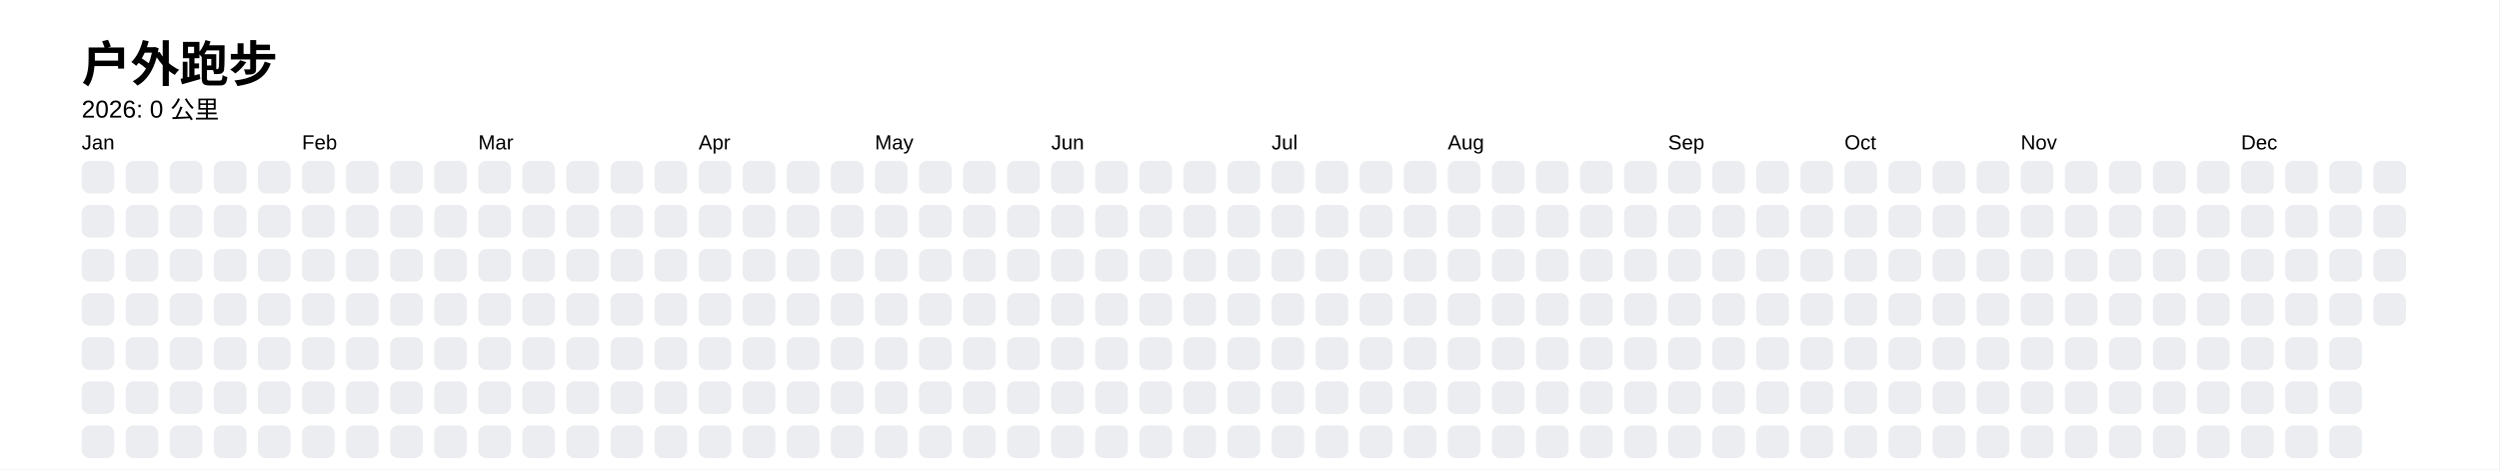
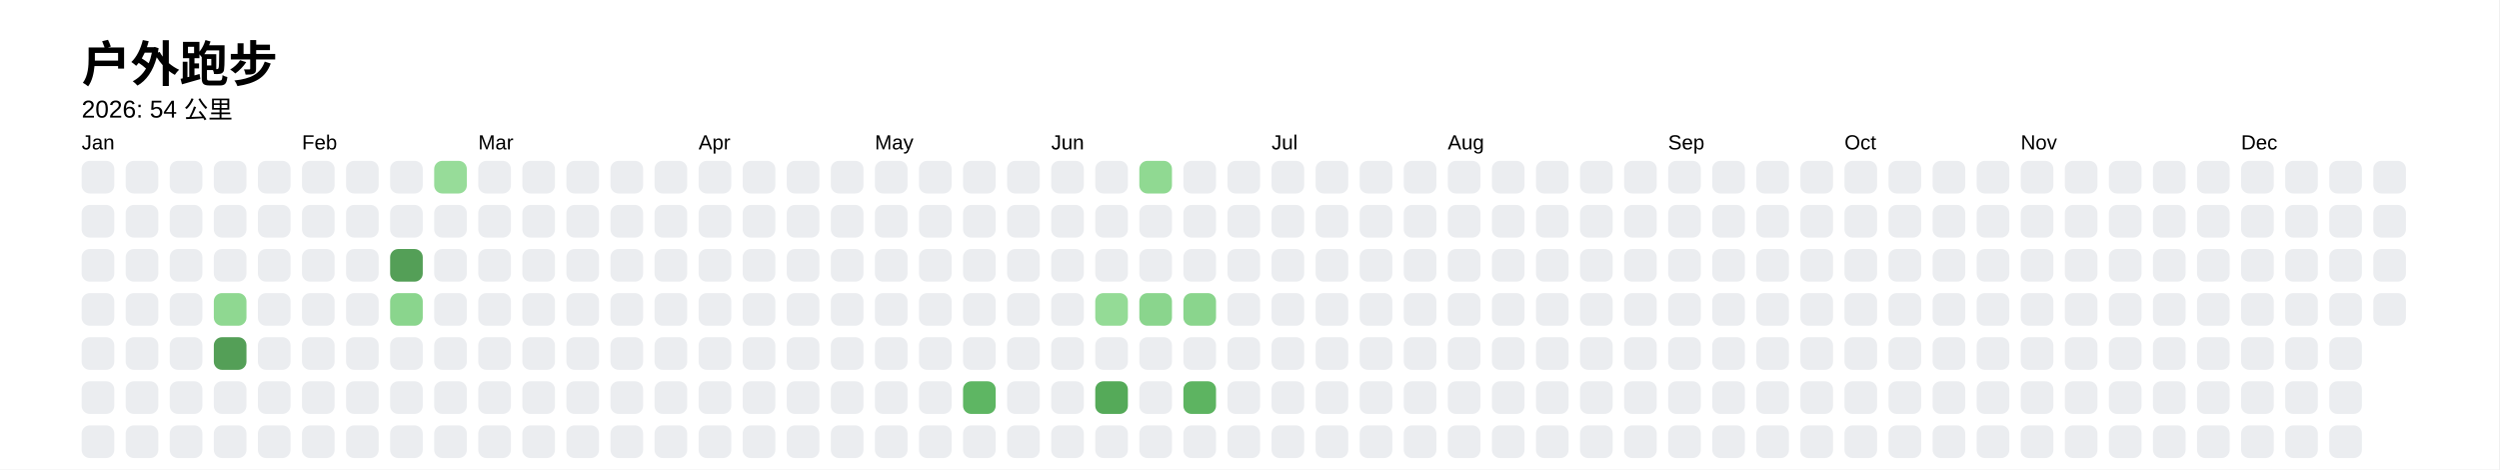
<svg xmlns="http://www.w3.org/2000/svg" baseProfile="full" height="57.5mm" version="1.1" viewBox="0,0,306.2,57.5" width="306.2mm">
  <defs />
  <rect fill="#FFFFFF" height="57.5" width="306.2" x="0" y="0" />
  <text fill="#000000" style="font-size:6px; font-family:Arial; font-weight:bold;" x="10" y="10">户外跑步</text>
-   <text fill="#000000" style="font-size:3px; font-family:Arial;" x="10" y="14.4">2026: 0 公里</text>
+   <text fill="#000000" style="font-size:3px; font-family:Arial;" x="10" y="14.4">2026: 54 公里</text>
  <text fill="#000000" style="font-size:2.5px; font-family:Arial" x="10" y="18.3">Jan</text>
  <rect fill="#EBEDF0" height="4" rx="1" ry="1" width="4" x="10" y="19.7" />
  <rect fill="#EBEDF0" height="4" rx="1" ry="1" width="4" x="10" y="25.1" />
  <rect fill="#EBEDF0" height="4" rx="1" ry="1" width="4" x="10" y="30.5" />
  <rect fill="#EBEDF0" height="4" rx="1" ry="1" width="4" x="10" y="35.9" />
  <rect fill="#EBEDF0" height="4" rx="1" ry="1" width="4" x="10" y="41.3" />
  <rect fill="#EBEDF0" height="4" rx="1" ry="1" width="4" x="10" y="46.7" />
  <rect fill="#EBEDF0" height="4" rx="1" ry="1" width="4" x="10" y="52.1" />
  <rect fill="#EBEDF0" height="4" rx="1" ry="1" width="4" x="15.4" y="19.7" />
  <rect fill="#EBEDF0" height="4" rx="1" ry="1" width="4" x="15.4" y="25.1" />
  <rect fill="#EBEDF0" height="4" rx="1" ry="1" width="4" x="15.4" y="30.5" />
  <rect fill="#EBEDF0" height="4" rx="1" ry="1" width="4" x="15.4" y="35.9" />
  <rect fill="#EBEDF0" height="4" rx="1" ry="1" width="4" x="15.4" y="41.3" />
  <rect fill="#EBEDF0" height="4" rx="1" ry="1" width="4" x="15.4" y="46.7" />
  <rect fill="#EBEDF0" height="4" rx="1" ry="1" width="4" x="15.4" y="52.1" />
  <rect fill="#EBEDF0" height="4" rx="1" ry="1" width="4" x="20.8" y="19.7" />
  <rect fill="#EBEDF0" height="4" rx="1" ry="1" width="4" x="20.8" y="25.1" />
  <rect fill="#EBEDF0" height="4" rx="1" ry="1" width="4" x="20.8" y="30.5" />
  <rect fill="#EBEDF0" height="4" rx="1" ry="1" width="4" x="20.8" y="35.9" />
  <rect fill="#EBEDF0" height="4" rx="1" ry="1" width="4" x="20.8" y="41.3" />
  <rect fill="#EBEDF0" height="4" rx="1" ry="1" width="4" x="20.8" y="46.7" />
  <rect fill="#EBEDF0" height="4" rx="1" ry="1" width="4" x="20.8" y="52.1" />
  <rect fill="#EBEDF0" height="4" rx="1" ry="1" width="4" x="26.2" y="19.7" />
  <rect fill="#EBEDF0" height="4" rx="1" ry="1" width="4" x="26.2" y="25.1" />
  <rect fill="#EBEDF0" height="4" rx="1" ry="1" width="4" x="26.2" y="30.5" />
-   <rect fill="#EBEDF0" height="4" rx="1" ry="1" width="4" x="26.2" y="35.9" />
-   <rect fill="#EBEDF0" height="4" rx="1" ry="1" width="4" x="26.2" y="41.3" />
+   <rect fill="#8fd891" height="4" rx="1" ry="1" width="4" x="26.2" y="35.9" />
+   <rect fill="#549F57" height="4" rx="1" ry="1" width="4" x="26.2" y="41.3" />
  <rect fill="#EBEDF0" height="4" rx="1" ry="1" width="4" x="26.2" y="46.7" />
  <rect fill="#EBEDF0" height="4" rx="1" ry="1" width="4" x="26.2" y="52.1" />
  <rect fill="#EBEDF0" height="4" rx="1" ry="1" width="4" x="31.6" y="19.7" />
  <rect fill="#EBEDF0" height="4" rx="1" ry="1" width="4" x="31.6" y="25.1" />
  <rect fill="#EBEDF0" height="4" rx="1" ry="1" width="4" x="31.6" y="30.5" />
  <rect fill="#EBEDF0" height="4" rx="1" ry="1" width="4" x="31.6" y="35.9" />
  <rect fill="#EBEDF0" height="4" rx="1" ry="1" width="4" x="31.6" y="41.3" />
  <rect fill="#EBEDF0" height="4" rx="1" ry="1" width="4" x="31.6" y="46.7" />
  <rect fill="#EBEDF0" height="4" rx="1" ry="1" width="4" x="31.6" y="52.1" />
  <text fill="#000000" style="font-size:2.5px; font-family:Arial" x="37.0" y="18.3">Feb</text>
  <rect fill="#EBEDF0" height="4" rx="1" ry="1" width="4" x="37.0" y="19.7" />
  <rect fill="#EBEDF0" height="4" rx="1" ry="1" width="4" x="37.0" y="25.1" />
  <rect fill="#EBEDF0" height="4" rx="1" ry="1" width="4" x="37.0" y="30.5" />
  <rect fill="#EBEDF0" height="4" rx="1" ry="1" width="4" x="37.0" y="35.9" />
  <rect fill="#EBEDF0" height="4" rx="1" ry="1" width="4" x="37.0" y="41.3" />
  <rect fill="#EBEDF0" height="4" rx="1" ry="1" width="4" x="37.0" y="46.7" />
  <rect fill="#EBEDF0" height="4" rx="1" ry="1" width="4" x="37.0" y="52.1" />
  <rect fill="#EBEDF0" height="4" rx="1" ry="1" width="4" x="42.4" y="19.7" />
  <rect fill="#EBEDF0" height="4" rx="1" ry="1" width="4" x="42.4" y="25.1" />
  <rect fill="#EBEDF0" height="4" rx="1" ry="1" width="4" x="42.4" y="30.5" />
  <rect fill="#EBEDF0" height="4" rx="1" ry="1" width="4" x="42.4" y="35.9" />
  <rect fill="#EBEDF0" height="4" rx="1" ry="1" width="4" x="42.4" y="41.3" />
  <rect fill="#EBEDF0" height="4" rx="1" ry="1" width="4" x="42.4" y="46.7" />
  <rect fill="#EBEDF0" height="4" rx="1" ry="1" width="4" x="42.4" y="52.1" />
  <rect fill="#EBEDF0" height="4" rx="1" ry="1" width="4" x="47.8" y="19.7" />
  <rect fill="#EBEDF0" height="4" rx="1" ry="1" width="4" x="47.8" y="25.1" />
-   <rect fill="#EBEDF0" height="4" rx="1" ry="1" width="4" x="47.8" y="30.5" />
-   <rect fill="#EBEDF0" height="4" rx="1" ry="1" width="4" x="47.8" y="35.9" />
+   <rect fill="#549F57" height="4" rx="1" ry="1" width="4" x="47.8" y="30.5" />
+   <rect fill="#8ad58d" height="4" rx="1" ry="1" width="4" x="47.8" y="35.9" />
  <rect fill="#EBEDF0" height="4" rx="1" ry="1" width="4" x="47.8" y="41.3" />
  <rect fill="#EBEDF0" height="4" rx="1" ry="1" width="4" x="47.8" y="46.7" />
  <rect fill="#EBEDF0" height="4" rx="1" ry="1" width="4" x="47.8" y="52.1" />
-   <rect fill="#EBEDF0" height="4" rx="1" ry="1" width="4" x="53.2" y="19.7" />
+   <rect fill="#97dc99" height="4" rx="1" ry="1" width="4" x="53.2" y="19.7" />
  <rect fill="#EBEDF0" height="4" rx="1" ry="1" width="4" x="53.2" y="25.1" />
  <rect fill="#EBEDF0" height="4" rx="1" ry="1" width="4" x="53.2" y="30.5" />
  <rect fill="#EBEDF0" height="4" rx="1" ry="1" width="4" x="53.2" y="35.9" />
  <rect fill="#EBEDF0" height="4" rx="1" ry="1" width="4" x="53.2" y="41.3" />
  <rect fill="#EBEDF0" height="4" rx="1" ry="1" width="4" x="53.2" y="46.7" />
  <rect fill="#EBEDF0" height="4" rx="1" ry="1" width="4" x="53.2" y="52.1" />
  <text fill="#000000" style="font-size:2.5px; font-family:Arial" x="58.6" y="18.3">Mar</text>
  <rect fill="#EBEDF0" height="4" rx="1" ry="1" width="4" x="58.6" y="19.7" />
  <rect fill="#EBEDF0" height="4" rx="1" ry="1" width="4" x="58.6" y="25.1" />
  <rect fill="#EBEDF0" height="4" rx="1" ry="1" width="4" x="58.6" y="30.5" />
  <rect fill="#EBEDF0" height="4" rx="1" ry="1" width="4" x="58.6" y="35.9" />
  <rect fill="#EBEDF0" height="4" rx="1" ry="1" width="4" x="58.6" y="41.3" />
  <rect fill="#EBEDF0" height="4" rx="1" ry="1" width="4" x="58.6" y="46.7" />
  <rect fill="#EBEDF0" height="4" rx="1" ry="1" width="4" x="58.6" y="52.1" />
  <rect fill="#EBEDF0" height="4" rx="1" ry="1" width="4" x="64" y="19.7" />
  <rect fill="#EBEDF0" height="4" rx="1" ry="1" width="4" x="64" y="25.1" />
  <rect fill="#EBEDF0" height="4" rx="1" ry="1" width="4" x="64" y="30.5" />
  <rect fill="#EBEDF0" height="4" rx="1" ry="1" width="4" x="64" y="35.9" />
  <rect fill="#EBEDF0" height="4" rx="1" ry="1" width="4" x="64" y="41.3" />
  <rect fill="#EBEDF0" height="4" rx="1" ry="1" width="4" x="64" y="46.7" />
  <rect fill="#EBEDF0" height="4" rx="1" ry="1" width="4" x="64" y="52.1" />
  <rect fill="#EBEDF0" height="4" rx="1" ry="1" width="4" x="69.4" y="19.7" />
  <rect fill="#EBEDF0" height="4" rx="1" ry="1" width="4" x="69.4" y="25.1" />
  <rect fill="#EBEDF0" height="4" rx="1" ry="1" width="4" x="69.4" y="30.5" />
  <rect fill="#EBEDF0" height="4" rx="1" ry="1" width="4" x="69.4" y="35.9" />
  <rect fill="#EBEDF0" height="4" rx="1" ry="1" width="4" x="69.4" y="41.3" />
  <rect fill="#EBEDF0" height="4" rx="1" ry="1" width="4" x="69.4" y="46.7" />
  <rect fill="#EBEDF0" height="4" rx="1" ry="1" width="4" x="69.4" y="52.1" />
  <rect fill="#EBEDF0" height="4" rx="1" ry="1" width="4" x="74.8" y="19.7" />
  <rect fill="#EBEDF0" height="4" rx="1" ry="1" width="4" x="74.8" y="25.1" />
  <rect fill="#EBEDF0" height="4" rx="1" ry="1" width="4" x="74.8" y="30.5" />
  <rect fill="#EBEDF0" height="4" rx="1" ry="1" width="4" x="74.8" y="35.9" />
  <rect fill="#EBEDF0" height="4" rx="1" ry="1" width="4" x="74.8" y="41.3" />
  <rect fill="#EBEDF0" height="4" rx="1" ry="1" width="4" x="74.8" y="46.7" />
  <rect fill="#EBEDF0" height="4" rx="1" ry="1" width="4" x="74.8" y="52.1" />
  <rect fill="#EBEDF0" height="4" rx="1" ry="1" width="4" x="80.2" y="19.7" />
  <rect fill="#EBEDF0" height="4" rx="1" ry="1" width="4" x="80.2" y="25.1" />
  <rect fill="#EBEDF0" height="4" rx="1" ry="1" width="4" x="80.2" y="30.5" />
  <rect fill="#EBEDF0" height="4" rx="1" ry="1" width="4" x="80.2" y="35.9" />
  <rect fill="#EBEDF0" height="4" rx="1" ry="1" width="4" x="80.2" y="41.3" />
  <rect fill="#EBEDF0" height="4" rx="1" ry="1" width="4" x="80.2" y="46.7" />
  <rect fill="#EBEDF0" height="4" rx="1" ry="1" width="4" x="80.2" y="52.1" />
  <text fill="#000000" style="font-size:2.5px; font-family:Arial" x="85.6" y="18.3">Apr</text>
  <rect fill="#EBEDF0" height="4" rx="1" ry="1" width="4" x="85.6" y="19.7" />
  <rect fill="#EBEDF0" height="4" rx="1" ry="1" width="4" x="85.6" y="25.1" />
  <rect fill="#EBEDF0" height="4" rx="1" ry="1" width="4" x="85.6" y="30.5" />
  <rect fill="#EBEDF0" height="4" rx="1" ry="1" width="4" x="85.6" y="35.9" />
  <rect fill="#EBEDF0" height="4" rx="1" ry="1" width="4" x="85.6" y="41.3" />
  <rect fill="#EBEDF0" height="4" rx="1" ry="1" width="4" x="85.6" y="46.7" />
  <rect fill="#EBEDF0" height="4" rx="1" ry="1" width="4" x="85.6" y="52.1" />
  <rect fill="#EBEDF0" height="4" rx="1" ry="1" width="4" x="91" y="19.7" />
  <rect fill="#EBEDF0" height="4" rx="1" ry="1" width="4" x="91" y="25.1" />
  <rect fill="#EBEDF0" height="4" rx="1" ry="1" width="4" x="91" y="30.5" />
  <rect fill="#EBEDF0" height="4" rx="1" ry="1" width="4" x="91" y="35.9" />
  <rect fill="#EBEDF0" height="4" rx="1" ry="1" width="4" x="91" y="41.3" />
  <rect fill="#EBEDF0" height="4" rx="1" ry="1" width="4" x="91" y="46.7" />
  <rect fill="#EBEDF0" height="4" rx="1" ry="1" width="4" x="91" y="52.1" />
  <rect fill="#EBEDF0" height="4" rx="1" ry="1" width="4" x="96.4" y="19.7" />
  <rect fill="#EBEDF0" height="4" rx="1" ry="1" width="4" x="96.4" y="25.1" />
  <rect fill="#EBEDF0" height="4" rx="1" ry="1" width="4" x="96.4" y="30.5" />
  <rect fill="#EBEDF0" height="4" rx="1" ry="1" width="4" x="96.4" y="35.9" />
  <rect fill="#EBEDF0" height="4" rx="1" ry="1" width="4" x="96.4" y="41.3" />
  <rect fill="#EBEDF0" height="4" rx="1" ry="1" width="4" x="96.4" y="46.7" />
  <rect fill="#EBEDF0" height="4" rx="1" ry="1" width="4" x="96.4" y="52.1" />
  <rect fill="#EBEDF0" height="4" rx="1" ry="1" width="4" x="101.8" y="19.7" />
  <rect fill="#EBEDF0" height="4" rx="1" ry="1" width="4" x="101.8" y="25.1" />
  <rect fill="#EBEDF0" height="4" rx="1" ry="1" width="4" x="101.8" y="30.5" />
  <rect fill="#EBEDF0" height="4" rx="1" ry="1" width="4" x="101.8" y="35.9" />
  <rect fill="#EBEDF0" height="4" rx="1" ry="1" width="4" x="101.8" y="41.3" />
  <rect fill="#EBEDF0" height="4" rx="1" ry="1" width="4" x="101.8" y="46.7" />
  <rect fill="#EBEDF0" height="4" rx="1" ry="1" width="4" x="101.8" y="52.1" />
  <text fill="#000000" style="font-size:2.5px; font-family:Arial" x="107.2" y="18.3">May</text>
  <rect fill="#EBEDF0" height="4" rx="1" ry="1" width="4" x="107.2" y="19.7" />
  <rect fill="#EBEDF0" height="4" rx="1" ry="1" width="4" x="107.2" y="25.1" />
  <rect fill="#EBEDF0" height="4" rx="1" ry="1" width="4" x="107.2" y="30.5" />
  <rect fill="#EBEDF0" height="4" rx="1" ry="1" width="4" x="107.2" y="35.9" />
  <rect fill="#EBEDF0" height="4" rx="1" ry="1" width="4" x="107.2" y="41.3" />
  <rect fill="#EBEDF0" height="4" rx="1" ry="1" width="4" x="107.2" y="46.7" />
  <rect fill="#EBEDF0" height="4" rx="1" ry="1" width="4" x="107.2" y="52.1" />
  <rect fill="#EBEDF0" height="4" rx="1" ry="1" width="4" x="112.6" y="19.7" />
  <rect fill="#EBEDF0" height="4" rx="1" ry="1" width="4" x="112.6" y="25.1" />
  <rect fill="#EBEDF0" height="4" rx="1" ry="1" width="4" x="112.6" y="30.5" />
  <rect fill="#EBEDF0" height="4" rx="1" ry="1" width="4" x="112.6" y="35.9" />
  <rect fill="#EBEDF0" height="4" rx="1" ry="1" width="4" x="112.6" y="41.3" />
  <rect fill="#EBEDF0" height="4" rx="1" ry="1" width="4" x="112.6" y="46.7" />
  <rect fill="#EBEDF0" height="4" rx="1" ry="1" width="4" x="112.6" y="52.1" />
  <rect fill="#EBEDF0" height="4" rx="1" ry="1" width="4" x="118" y="19.7" />
  <rect fill="#EBEDF0" height="4" rx="1" ry="1" width="4" x="118" y="25.1" />
  <rect fill="#EBEDF0" height="4" rx="1" ry="1" width="4" x="118" y="30.5" />
  <rect fill="#EBEDF0" height="4" rx="1" ry="1" width="4" x="118" y="35.9" />
  <rect fill="#EBEDF0" height="4" rx="1" ry="1" width="4" x="118" y="41.3" />
-   <rect fill="#EBEDF0" height="4" rx="1" ry="1" width="4" x="118" y="46.7" />
+   <rect fill="#5eb663" height="4" rx="1" ry="1" width="4" x="118" y="46.7" />
  <rect fill="#EBEDF0" height="4" rx="1" ry="1" width="4" x="118" y="52.1" />
  <rect fill="#EBEDF0" height="4" rx="1" ry="1" width="4" x="123.4" y="19.7" />
  <rect fill="#EBEDF0" height="4" rx="1" ry="1" width="4" x="123.4" y="25.1" />
  <rect fill="#EBEDF0" height="4" rx="1" ry="1" width="4" x="123.4" y="30.5" />
  <rect fill="#EBEDF0" height="4" rx="1" ry="1" width="4" x="123.4" y="35.9" />
  <rect fill="#EBEDF0" height="4" rx="1" ry="1" width="4" x="123.4" y="41.3" />
  <rect fill="#EBEDF0" height="4" rx="1" ry="1" width="4" x="123.4" y="46.7" />
  <rect fill="#EBEDF0" height="4" rx="1" ry="1" width="4" x="123.4" y="52.1" />
  <text fill="#000000" style="font-size:2.5px; font-family:Arial" x="128.8" y="18.3">Jun</text>
  <rect fill="#EBEDF0" height="4" rx="1" ry="1" width="4" x="128.8" y="19.7" />
  <rect fill="#EBEDF0" height="4" rx="1" ry="1" width="4" x="128.8" y="25.1" />
  <rect fill="#EBEDF0" height="4" rx="1" ry="1" width="4" x="128.8" y="30.5" />
  <rect fill="#EBEDF0" height="4" rx="1" ry="1" width="4" x="128.8" y="35.9" />
  <rect fill="#EBEDF0" height="4" rx="1" ry="1" width="4" x="128.8" y="41.3" />
  <rect fill="#EBEDF0" height="4" rx="1" ry="1" width="4" x="128.8" y="46.7" />
  <rect fill="#EBEDF0" height="4" rx="1" ry="1" width="4" x="128.8" y="52.1" />
  <rect fill="#EBEDF0" height="4" rx="1" ry="1" width="4" x="134.2" y="19.7" />
  <rect fill="#EBEDF0" height="4" rx="1" ry="1" width="4" x="134.2" y="25.1" />
  <rect fill="#EBEDF0" height="4" rx="1" ry="1" width="4" x="134.2" y="30.5" />
-   <rect fill="#EBEDF0" height="4" rx="1" ry="1" width="4" x="134.2" y="35.9" />
+   <rect fill="#94db96" height="4" rx="1" ry="1" width="4" x="134.2" y="35.9" />
  <rect fill="#EBEDF0" height="4" rx="1" ry="1" width="4" x="134.2" y="41.3" />
-   <rect fill="#EBEDF0" height="4" rx="1" ry="1" width="4" x="134.2" y="46.7" />
+   <rect fill="#55aa59" height="4" rx="1" ry="1" width="4" x="134.2" y="46.7" />
  <rect fill="#EBEDF0" height="4" rx="1" ry="1" width="4" x="134.2" y="52.1" />
-   <rect fill="#EBEDF0" height="4" rx="1" ry="1" width="4" x="139.6" y="19.7" />
+   <rect fill="#90d992" height="4" rx="1" ry="1" width="4" x="139.6" y="19.7" />
  <rect fill="#EBEDF0" height="4" rx="1" ry="1" width="4" x="139.6" y="25.1" />
  <rect fill="#EBEDF0" height="4" rx="1" ry="1" width="4" x="139.6" y="30.5" />
-   <rect fill="#EBEDF0" height="4" rx="1" ry="1" width="4" x="139.6" y="35.9" />
+   <rect fill="#8ad58d" height="4" rx="1" ry="1" width="4" x="139.6" y="35.9" />
  <rect fill="#EBEDF0" height="4" rx="1" ry="1" width="4" x="139.6" y="41.3" />
  <rect fill="#EBEDF0" height="4" rx="1" ry="1" width="4" x="139.6" y="46.7" />
  <rect fill="#EBEDF0" height="4" rx="1" ry="1" width="4" x="139.6" y="52.1" />
  <rect fill="#EBEDF0" height="4" rx="1" ry="1" width="4" x="145" y="19.7" />
  <rect fill="#EBEDF0" height="4" rx="1" ry="1" width="4" x="145" y="25.1" />
  <rect fill="#EBEDF0" height="4" rx="1" ry="1" width="4" x="145" y="30.5" />
-   <rect fill="#EBEDF0" height="4" rx="1" ry="1" width="4" x="145" y="35.9" />
+   <rect fill="#8ad58d" height="4" rx="1" ry="1" width="4" x="145" y="35.9" />
  <rect fill="#EBEDF0" height="4" rx="1" ry="1" width="4" x="145" y="41.3" />
-   <rect fill="#EBEDF0" height="4" rx="1" ry="1" width="4" x="145" y="46.7" />
+   <rect fill="#5db461" height="4" rx="1" ry="1" width="4" x="145" y="46.7" />
  <rect fill="#EBEDF0" height="4" rx="1" ry="1" width="4" x="145" y="52.1" />
  <rect fill="#EBEDF0" height="4" rx="1" ry="1" width="4" x="150.4" y="19.7" />
  <rect fill="#EBEDF0" height="4" rx="1" ry="1" width="4" x="150.4" y="25.1" />
  <rect fill="#EBEDF0" height="4" rx="1" ry="1" width="4" x="150.4" y="30.5" />
  <rect fill="#EBEDF0" height="4" rx="1" ry="1" width="4" x="150.4" y="35.9" />
  <rect fill="#EBEDF0" height="4" rx="1" ry="1" width="4" x="150.4" y="41.3" />
  <rect fill="#EBEDF0" height="4" rx="1" ry="1" width="4" x="150.4" y="46.7" />
  <rect fill="#EBEDF0" height="4" rx="1" ry="1" width="4" x="150.4" y="52.1" />
  <text fill="#000000" style="font-size:2.5px; font-family:Arial" x="155.8" y="18.3">Jul</text>
  <rect fill="#EBEDF0" height="4" rx="1" ry="1" width="4" x="155.8" y="19.7" />
  <rect fill="#EBEDF0" height="4" rx="1" ry="1" width="4" x="155.8" y="25.1" />
  <rect fill="#EBEDF0" height="4" rx="1" ry="1" width="4" x="155.8" y="30.5" />
  <rect fill="#EBEDF0" height="4" rx="1" ry="1" width="4" x="155.8" y="35.9" />
  <rect fill="#EBEDF0" height="4" rx="1" ry="1" width="4" x="155.8" y="41.3" />
  <rect fill="#EBEDF0" height="4" rx="1" ry="1" width="4" x="155.8" y="46.7" />
  <rect fill="#EBEDF0" height="4" rx="1" ry="1" width="4" x="155.8" y="52.1" />
  <rect fill="#EBEDF0" height="4" rx="1" ry="1" width="4" x="161.2" y="19.7" />
  <rect fill="#EBEDF0" height="4" rx="1" ry="1" width="4" x="161.2" y="25.1" />
  <rect fill="#EBEDF0" height="4" rx="1" ry="1" width="4" x="161.2" y="30.5" />
  <rect fill="#EBEDF0" height="4" rx="1" ry="1" width="4" x="161.2" y="35.9" />
  <rect fill="#EBEDF0" height="4" rx="1" ry="1" width="4" x="161.2" y="41.3" />
  <rect fill="#EBEDF0" height="4" rx="1" ry="1" width="4" x="161.2" y="46.7" />
  <rect fill="#EBEDF0" height="4" rx="1" ry="1" width="4" x="161.2" y="52.1" />
  <rect fill="#EBEDF0" height="4" rx="1" ry="1" width="4" x="166.6" y="19.7" />
  <rect fill="#EBEDF0" height="4" rx="1" ry="1" width="4" x="166.6" y="25.1" />
  <rect fill="#EBEDF0" height="4" rx="1" ry="1" width="4" x="166.6" y="30.5" />
  <rect fill="#EBEDF0" height="4" rx="1" ry="1" width="4" x="166.6" y="35.9" />
  <rect fill="#EBEDF0" height="4" rx="1" ry="1" width="4" x="166.6" y="41.3" />
  <rect fill="#EBEDF0" height="4" rx="1" ry="1" width="4" x="166.6" y="46.7" />
  <rect fill="#EBEDF0" height="4" rx="1" ry="1" width="4" x="166.6" y="52.1" />
  <rect fill="#EBEDF0" height="4" rx="1" ry="1" width="4" x="172" y="19.7" />
  <rect fill="#EBEDF0" height="4" rx="1" ry="1" width="4" x="172" y="25.1" />
  <rect fill="#EBEDF0" height="4" rx="1" ry="1" width="4" x="172" y="30.5" />
  <rect fill="#EBEDF0" height="4" rx="1" ry="1" width="4" x="172" y="35.9" />
  <rect fill="#EBEDF0" height="4" rx="1" ry="1" width="4" x="172" y="41.3" />
  <rect fill="#EBEDF0" height="4" rx="1" ry="1" width="4" x="172" y="46.7" />
  <rect fill="#EBEDF0" height="4" rx="1" ry="1" width="4" x="172" y="52.1" />
  <text fill="#000000" style="font-size:2.5px; font-family:Arial" x="177.4" y="18.3">Aug</text>
  <rect fill="#EBEDF0" height="4" rx="1" ry="1" width="4" x="177.4" y="19.7" />
  <rect fill="#EBEDF0" height="4" rx="1" ry="1" width="4" x="177.4" y="25.1" />
  <rect fill="#EBEDF0" height="4" rx="1" ry="1" width="4" x="177.4" y="30.5" />
  <rect fill="#EBEDF0" height="4" rx="1" ry="1" width="4" x="177.4" y="35.9" />
  <rect fill="#EBEDF0" height="4" rx="1" ry="1" width="4" x="177.4" y="41.3" />
  <rect fill="#EBEDF0" height="4" rx="1" ry="1" width="4" x="177.4" y="46.7" />
  <rect fill="#EBEDF0" height="4" rx="1" ry="1" width="4" x="177.4" y="52.1" />
  <rect fill="#EBEDF0" height="4" rx="1" ry="1" width="4" x="182.8" y="19.7" />
  <rect fill="#EBEDF0" height="4" rx="1" ry="1" width="4" x="182.8" y="25.1" />
  <rect fill="#EBEDF0" height="4" rx="1" ry="1" width="4" x="182.8" y="30.5" />
  <rect fill="#EBEDF0" height="4" rx="1" ry="1" width="4" x="182.8" y="35.9" />
  <rect fill="#EBEDF0" height="4" rx="1" ry="1" width="4" x="182.8" y="41.3" />
  <rect fill="#EBEDF0" height="4" rx="1" ry="1" width="4" x="182.8" y="46.7" />
  <rect fill="#EBEDF0" height="4" rx="1" ry="1" width="4" x="182.8" y="52.1" />
  <rect fill="#EBEDF0" height="4" rx="1" ry="1" width="4" x="188.2" y="19.7" />
  <rect fill="#EBEDF0" height="4" rx="1" ry="1" width="4" x="188.2" y="25.1" />
  <rect fill="#EBEDF0" height="4" rx="1" ry="1" width="4" x="188.2" y="30.5" />
  <rect fill="#EBEDF0" height="4" rx="1" ry="1" width="4" x="188.2" y="35.9" />
  <rect fill="#EBEDF0" height="4" rx="1" ry="1" width="4" x="188.2" y="41.3" />
  <rect fill="#EBEDF0" height="4" rx="1" ry="1" width="4" x="188.2" y="46.7" />
  <rect fill="#EBEDF0" height="4" rx="1" ry="1" width="4" x="188.2" y="52.1" />
  <rect fill="#EBEDF0" height="4" rx="1" ry="1" width="4" x="193.6" y="19.7" />
  <rect fill="#EBEDF0" height="4" rx="1" ry="1" width="4" x="193.6" y="25.1" />
  <rect fill="#EBEDF0" height="4" rx="1" ry="1" width="4" x="193.6" y="30.5" />
  <rect fill="#EBEDF0" height="4" rx="1" ry="1" width="4" x="193.6" y="35.9" />
  <rect fill="#EBEDF0" height="4" rx="1" ry="1" width="4" x="193.6" y="41.3" />
  <rect fill="#EBEDF0" height="4" rx="1" ry="1" width="4" x="193.6" y="46.7" />
  <rect fill="#EBEDF0" height="4" rx="1" ry="1" width="4" x="193.6" y="52.1" />
  <rect fill="#EBEDF0" height="4" rx="1" ry="1" width="4" x="199" y="19.7" />
  <rect fill="#EBEDF0" height="4" rx="1" ry="1" width="4" x="199" y="25.1" />
  <rect fill="#EBEDF0" height="4" rx="1" ry="1" width="4" x="199" y="30.5" />
  <rect fill="#EBEDF0" height="4" rx="1" ry="1" width="4" x="199" y="35.9" />
  <rect fill="#EBEDF0" height="4" rx="1" ry="1" width="4" x="199" y="41.3" />
  <rect fill="#EBEDF0" height="4" rx="1" ry="1" width="4" x="199" y="46.7" />
  <rect fill="#EBEDF0" height="4" rx="1" ry="1" width="4" x="199" y="52.1" />
  <text fill="#000000" style="font-size:2.5px; font-family:Arial" x="204.4" y="18.3">Sep</text>
  <rect fill="#EBEDF0" height="4" rx="1" ry="1" width="4" x="204.4" y="19.7" />
  <rect fill="#EBEDF0" height="4" rx="1" ry="1" width="4" x="204.4" y="25.1" />
  <rect fill="#EBEDF0" height="4" rx="1" ry="1" width="4" x="204.4" y="30.5" />
  <rect fill="#EBEDF0" height="4" rx="1" ry="1" width="4" x="204.4" y="35.9" />
  <rect fill="#EBEDF0" height="4" rx="1" ry="1" width="4" x="204.4" y="41.3" />
  <rect fill="#EBEDF0" height="4" rx="1" ry="1" width="4" x="204.4" y="46.7" />
  <rect fill="#EBEDF0" height="4" rx="1" ry="1" width="4" x="204.4" y="52.1" />
  <rect fill="#EBEDF0" height="4" rx="1" ry="1" width="4" x="209.8" y="19.7" />
  <rect fill="#EBEDF0" height="4" rx="1" ry="1" width="4" x="209.8" y="25.1" />
  <rect fill="#EBEDF0" height="4" rx="1" ry="1" width="4" x="209.8" y="30.5" />
  <rect fill="#EBEDF0" height="4" rx="1" ry="1" width="4" x="209.8" y="35.9" />
  <rect fill="#EBEDF0" height="4" rx="1" ry="1" width="4" x="209.8" y="41.3" />
  <rect fill="#EBEDF0" height="4" rx="1" ry="1" width="4" x="209.8" y="46.7" />
  <rect fill="#EBEDF0" height="4" rx="1" ry="1" width="4" x="209.8" y="52.1" />
  <rect fill="#EBEDF0" height="4" rx="1" ry="1" width="4" x="215.2" y="19.7" />
  <rect fill="#EBEDF0" height="4" rx="1" ry="1" width="4" x="215.2" y="25.1" />
  <rect fill="#EBEDF0" height="4" rx="1" ry="1" width="4" x="215.2" y="30.5" />
  <rect fill="#EBEDF0" height="4" rx="1" ry="1" width="4" x="215.2" y="35.9" />
  <rect fill="#EBEDF0" height="4" rx="1" ry="1" width="4" x="215.2" y="41.3" />
  <rect fill="#EBEDF0" height="4" rx="1" ry="1" width="4" x="215.2" y="46.7" />
  <rect fill="#EBEDF0" height="4" rx="1" ry="1" width="4" x="215.2" y="52.1" />
  <rect fill="#EBEDF0" height="4" rx="1" ry="1" width="4" x="220.6" y="19.7" />
  <rect fill="#EBEDF0" height="4" rx="1" ry="1" width="4" x="220.6" y="25.1" />
  <rect fill="#EBEDF0" height="4" rx="1" ry="1" width="4" x="220.6" y="30.5" />
  <rect fill="#EBEDF0" height="4" rx="1" ry="1" width="4" x="220.6" y="35.9" />
  <rect fill="#EBEDF0" height="4" rx="1" ry="1" width="4" x="220.6" y="41.3" />
  <rect fill="#EBEDF0" height="4" rx="1" ry="1" width="4" x="220.6" y="46.7" />
  <rect fill="#EBEDF0" height="4" rx="1" ry="1" width="4" x="220.6" y="52.1" />
  <text fill="#000000" style="font-size:2.5px; font-family:Arial" x="226" y="18.3">Oct</text>
  <rect fill="#EBEDF0" height="4" rx="1" ry="1" width="4" x="226" y="19.7" />
  <rect fill="#EBEDF0" height="4" rx="1" ry="1" width="4" x="226" y="25.1" />
  <rect fill="#EBEDF0" height="4" rx="1" ry="1" width="4" x="226" y="30.5" />
  <rect fill="#EBEDF0" height="4" rx="1" ry="1" width="4" x="226" y="35.9" />
  <rect fill="#EBEDF0" height="4" rx="1" ry="1" width="4" x="226" y="41.3" />
  <rect fill="#EBEDF0" height="4" rx="1" ry="1" width="4" x="226" y="46.7" />
  <rect fill="#EBEDF0" height="4" rx="1" ry="1" width="4" x="226" y="52.1" />
  <rect fill="#EBEDF0" height="4" rx="1" ry="1" width="4" x="231.4" y="19.7" />
  <rect fill="#EBEDF0" height="4" rx="1" ry="1" width="4" x="231.4" y="25.1" />
  <rect fill="#EBEDF0" height="4" rx="1" ry="1" width="4" x="231.4" y="30.5" />
  <rect fill="#EBEDF0" height="4" rx="1" ry="1" width="4" x="231.4" y="35.9" />
  <rect fill="#EBEDF0" height="4" rx="1" ry="1" width="4" x="231.4" y="41.3" />
  <rect fill="#EBEDF0" height="4" rx="1" ry="1" width="4" x="231.4" y="46.7" />
  <rect fill="#EBEDF0" height="4" rx="1" ry="1" width="4" x="231.4" y="52.1" />
  <rect fill="#EBEDF0" height="4" rx="1" ry="1" width="4" x="236.8" y="19.7" />
  <rect fill="#EBEDF0" height="4" rx="1" ry="1" width="4" x="236.8" y="25.1" />
  <rect fill="#EBEDF0" height="4" rx="1" ry="1" width="4" x="236.8" y="30.5" />
  <rect fill="#EBEDF0" height="4" rx="1" ry="1" width="4" x="236.8" y="35.9" />
  <rect fill="#EBEDF0" height="4" rx="1" ry="1" width="4" x="236.8" y="41.3" />
  <rect fill="#EBEDF0" height="4" rx="1" ry="1" width="4" x="236.8" y="46.7" />
  <rect fill="#EBEDF0" height="4" rx="1" ry="1" width="4" x="236.8" y="52.1" />
  <rect fill="#EBEDF0" height="4" rx="1" ry="1" width="4" x="242.2" y="19.7" />
  <rect fill="#EBEDF0" height="4" rx="1" ry="1" width="4" x="242.2" y="25.1" />
  <rect fill="#EBEDF0" height="4" rx="1" ry="1" width="4" x="242.2" y="30.5" />
  <rect fill="#EBEDF0" height="4" rx="1" ry="1" width="4" x="242.2" y="35.9" />
  <rect fill="#EBEDF0" height="4" rx="1" ry="1" width="4" x="242.2" y="41.3" />
  <rect fill="#EBEDF0" height="4" rx="1" ry="1" width="4" x="242.2" y="46.7" />
  <rect fill="#EBEDF0" height="4" rx="1" ry="1" width="4" x="242.2" y="52.1" />
  <text fill="#000000" style="font-size:2.5px; font-family:Arial" x="247.6" y="18.3">Nov</text>
  <rect fill="#EBEDF0" height="4" rx="1" ry="1" width="4" x="247.6" y="19.7" />
  <rect fill="#EBEDF0" height="4" rx="1" ry="1" width="4" x="247.6" y="25.1" />
  <rect fill="#EBEDF0" height="4" rx="1" ry="1" width="4" x="247.6" y="30.5" />
  <rect fill="#EBEDF0" height="4" rx="1" ry="1" width="4" x="247.6" y="35.9" />
  <rect fill="#EBEDF0" height="4" rx="1" ry="1" width="4" x="247.6" y="41.3" />
  <rect fill="#EBEDF0" height="4" rx="1" ry="1" width="4" x="247.6" y="46.7" />
  <rect fill="#EBEDF0" height="4" rx="1" ry="1" width="4" x="247.6" y="52.1" />
  <rect fill="#EBEDF0" height="4" rx="1" ry="1" width="4" x="253" y="19.7" />
  <rect fill="#EBEDF0" height="4" rx="1" ry="1" width="4" x="253" y="25.1" />
  <rect fill="#EBEDF0" height="4" rx="1" ry="1" width="4" x="253" y="30.5" />
  <rect fill="#EBEDF0" height="4" rx="1" ry="1" width="4" x="253" y="35.9" />
  <rect fill="#EBEDF0" height="4" rx="1" ry="1" width="4" x="253" y="41.3" />
  <rect fill="#EBEDF0" height="4" rx="1" ry="1" width="4" x="253" y="46.7" />
  <rect fill="#EBEDF0" height="4" rx="1" ry="1" width="4" x="253" y="52.1" />
  <rect fill="#EBEDF0" height="4" rx="1" ry="1" width="4" x="258.4" y="19.7" />
  <rect fill="#EBEDF0" height="4" rx="1" ry="1" width="4" x="258.4" y="25.1" />
  <rect fill="#EBEDF0" height="4" rx="1" ry="1" width="4" x="258.4" y="30.5" />
  <rect fill="#EBEDF0" height="4" rx="1" ry="1" width="4" x="258.4" y="35.9" />
  <rect fill="#EBEDF0" height="4" rx="1" ry="1" width="4" x="258.4" y="41.3" />
  <rect fill="#EBEDF0" height="4" rx="1" ry="1" width="4" x="258.4" y="46.7" />
  <rect fill="#EBEDF0" height="4" rx="1" ry="1" width="4" x="258.4" y="52.1" />
  <rect fill="#EBEDF0" height="4" rx="1" ry="1" width="4" x="263.8" y="19.7" />
  <rect fill="#EBEDF0" height="4" rx="1" ry="1" width="4" x="263.8" y="25.1" />
  <rect fill="#EBEDF0" height="4" rx="1" ry="1" width="4" x="263.8" y="30.5" />
  <rect fill="#EBEDF0" height="4" rx="1" ry="1" width="4" x="263.8" y="35.9" />
  <rect fill="#EBEDF0" height="4" rx="1" ry="1" width="4" x="263.8" y="41.3" />
  <rect fill="#EBEDF0" height="4" rx="1" ry="1" width="4" x="263.8" y="46.7" />
  <rect fill="#EBEDF0" height="4" rx="1" ry="1" width="4" x="263.8" y="52.1" />
  <rect fill="#EBEDF0" height="4" rx="1" ry="1" width="4" x="269.2" y="19.7" />
  <rect fill="#EBEDF0" height="4" rx="1" ry="1" width="4" x="269.2" y="25.1" />
  <rect fill="#EBEDF0" height="4" rx="1" ry="1" width="4" x="269.2" y="30.5" />
  <rect fill="#EBEDF0" height="4" rx="1" ry="1" width="4" x="269.2" y="35.9" />
  <rect fill="#EBEDF0" height="4" rx="1" ry="1" width="4" x="269.2" y="41.3" />
  <rect fill="#EBEDF0" height="4" rx="1" ry="1" width="4" x="269.2" y="46.7" />
  <rect fill="#EBEDF0" height="4" rx="1" ry="1" width="4" x="269.2" y="52.1" />
  <text fill="#000000" style="font-size:2.5px; font-family:Arial" x="274.6" y="18.3">Dec</text>
  <rect fill="#EBEDF0" height="4" rx="1" ry="1" width="4" x="274.6" y="19.7" />
  <rect fill="#EBEDF0" height="4" rx="1" ry="1" width="4" x="274.6" y="25.1" />
  <rect fill="#EBEDF0" height="4" rx="1" ry="1" width="4" x="274.6" y="30.5" />
  <rect fill="#EBEDF0" height="4" rx="1" ry="1" width="4" x="274.6" y="35.9" />
  <rect fill="#EBEDF0" height="4" rx="1" ry="1" width="4" x="274.6" y="41.3" />
  <rect fill="#EBEDF0" height="4" rx="1" ry="1" width="4" x="274.6" y="46.7" />
  <rect fill="#EBEDF0" height="4" rx="1" ry="1" width="4" x="274.6" y="52.1" />
  <rect fill="#EBEDF0" height="4" rx="1" ry="1" width="4" x="280" y="19.7" />
  <rect fill="#EBEDF0" height="4" rx="1" ry="1" width="4" x="280" y="25.1" />
  <rect fill="#EBEDF0" height="4" rx="1" ry="1" width="4" x="280" y="30.5" />
  <rect fill="#EBEDF0" height="4" rx="1" ry="1" width="4" x="280" y="35.9" />
  <rect fill="#EBEDF0" height="4" rx="1" ry="1" width="4" x="280" y="41.3" />
  <rect fill="#EBEDF0" height="4" rx="1" ry="1" width="4" x="280" y="46.7" />
  <rect fill="#EBEDF0" height="4" rx="1" ry="1" width="4" x="280" y="52.1" />
  <rect fill="#EBEDF0" height="4" rx="1" ry="1" width="4" x="285.4" y="19.7" />
  <rect fill="#EBEDF0" height="4" rx="1" ry="1" width="4" x="285.4" y="25.1" />
  <rect fill="#EBEDF0" height="4" rx="1" ry="1" width="4" x="285.4" y="30.5" />
  <rect fill="#EBEDF0" height="4" rx="1" ry="1" width="4" x="285.4" y="35.9" />
  <rect fill="#EBEDF0" height="4" rx="1" ry="1" width="4" x="285.4" y="41.3" />
  <rect fill="#EBEDF0" height="4" rx="1" ry="1" width="4" x="285.4" y="46.7" />
  <rect fill="#EBEDF0" height="4" rx="1" ry="1" width="4" x="285.4" y="52.1" />
  <rect fill="#EBEDF0" height="4" rx="1" ry="1" width="4" x="290.8" y="19.7" />
  <rect fill="#EBEDF0" height="4" rx="1" ry="1" width="4" x="290.8" y="25.1" />
  <rect fill="#EBEDF0" height="4" rx="1" ry="1" width="4" x="290.8" y="30.5" />
  <rect fill="#EBEDF0" height="4" rx="1" ry="1" width="4" x="290.8" y="35.9" />
</svg>
